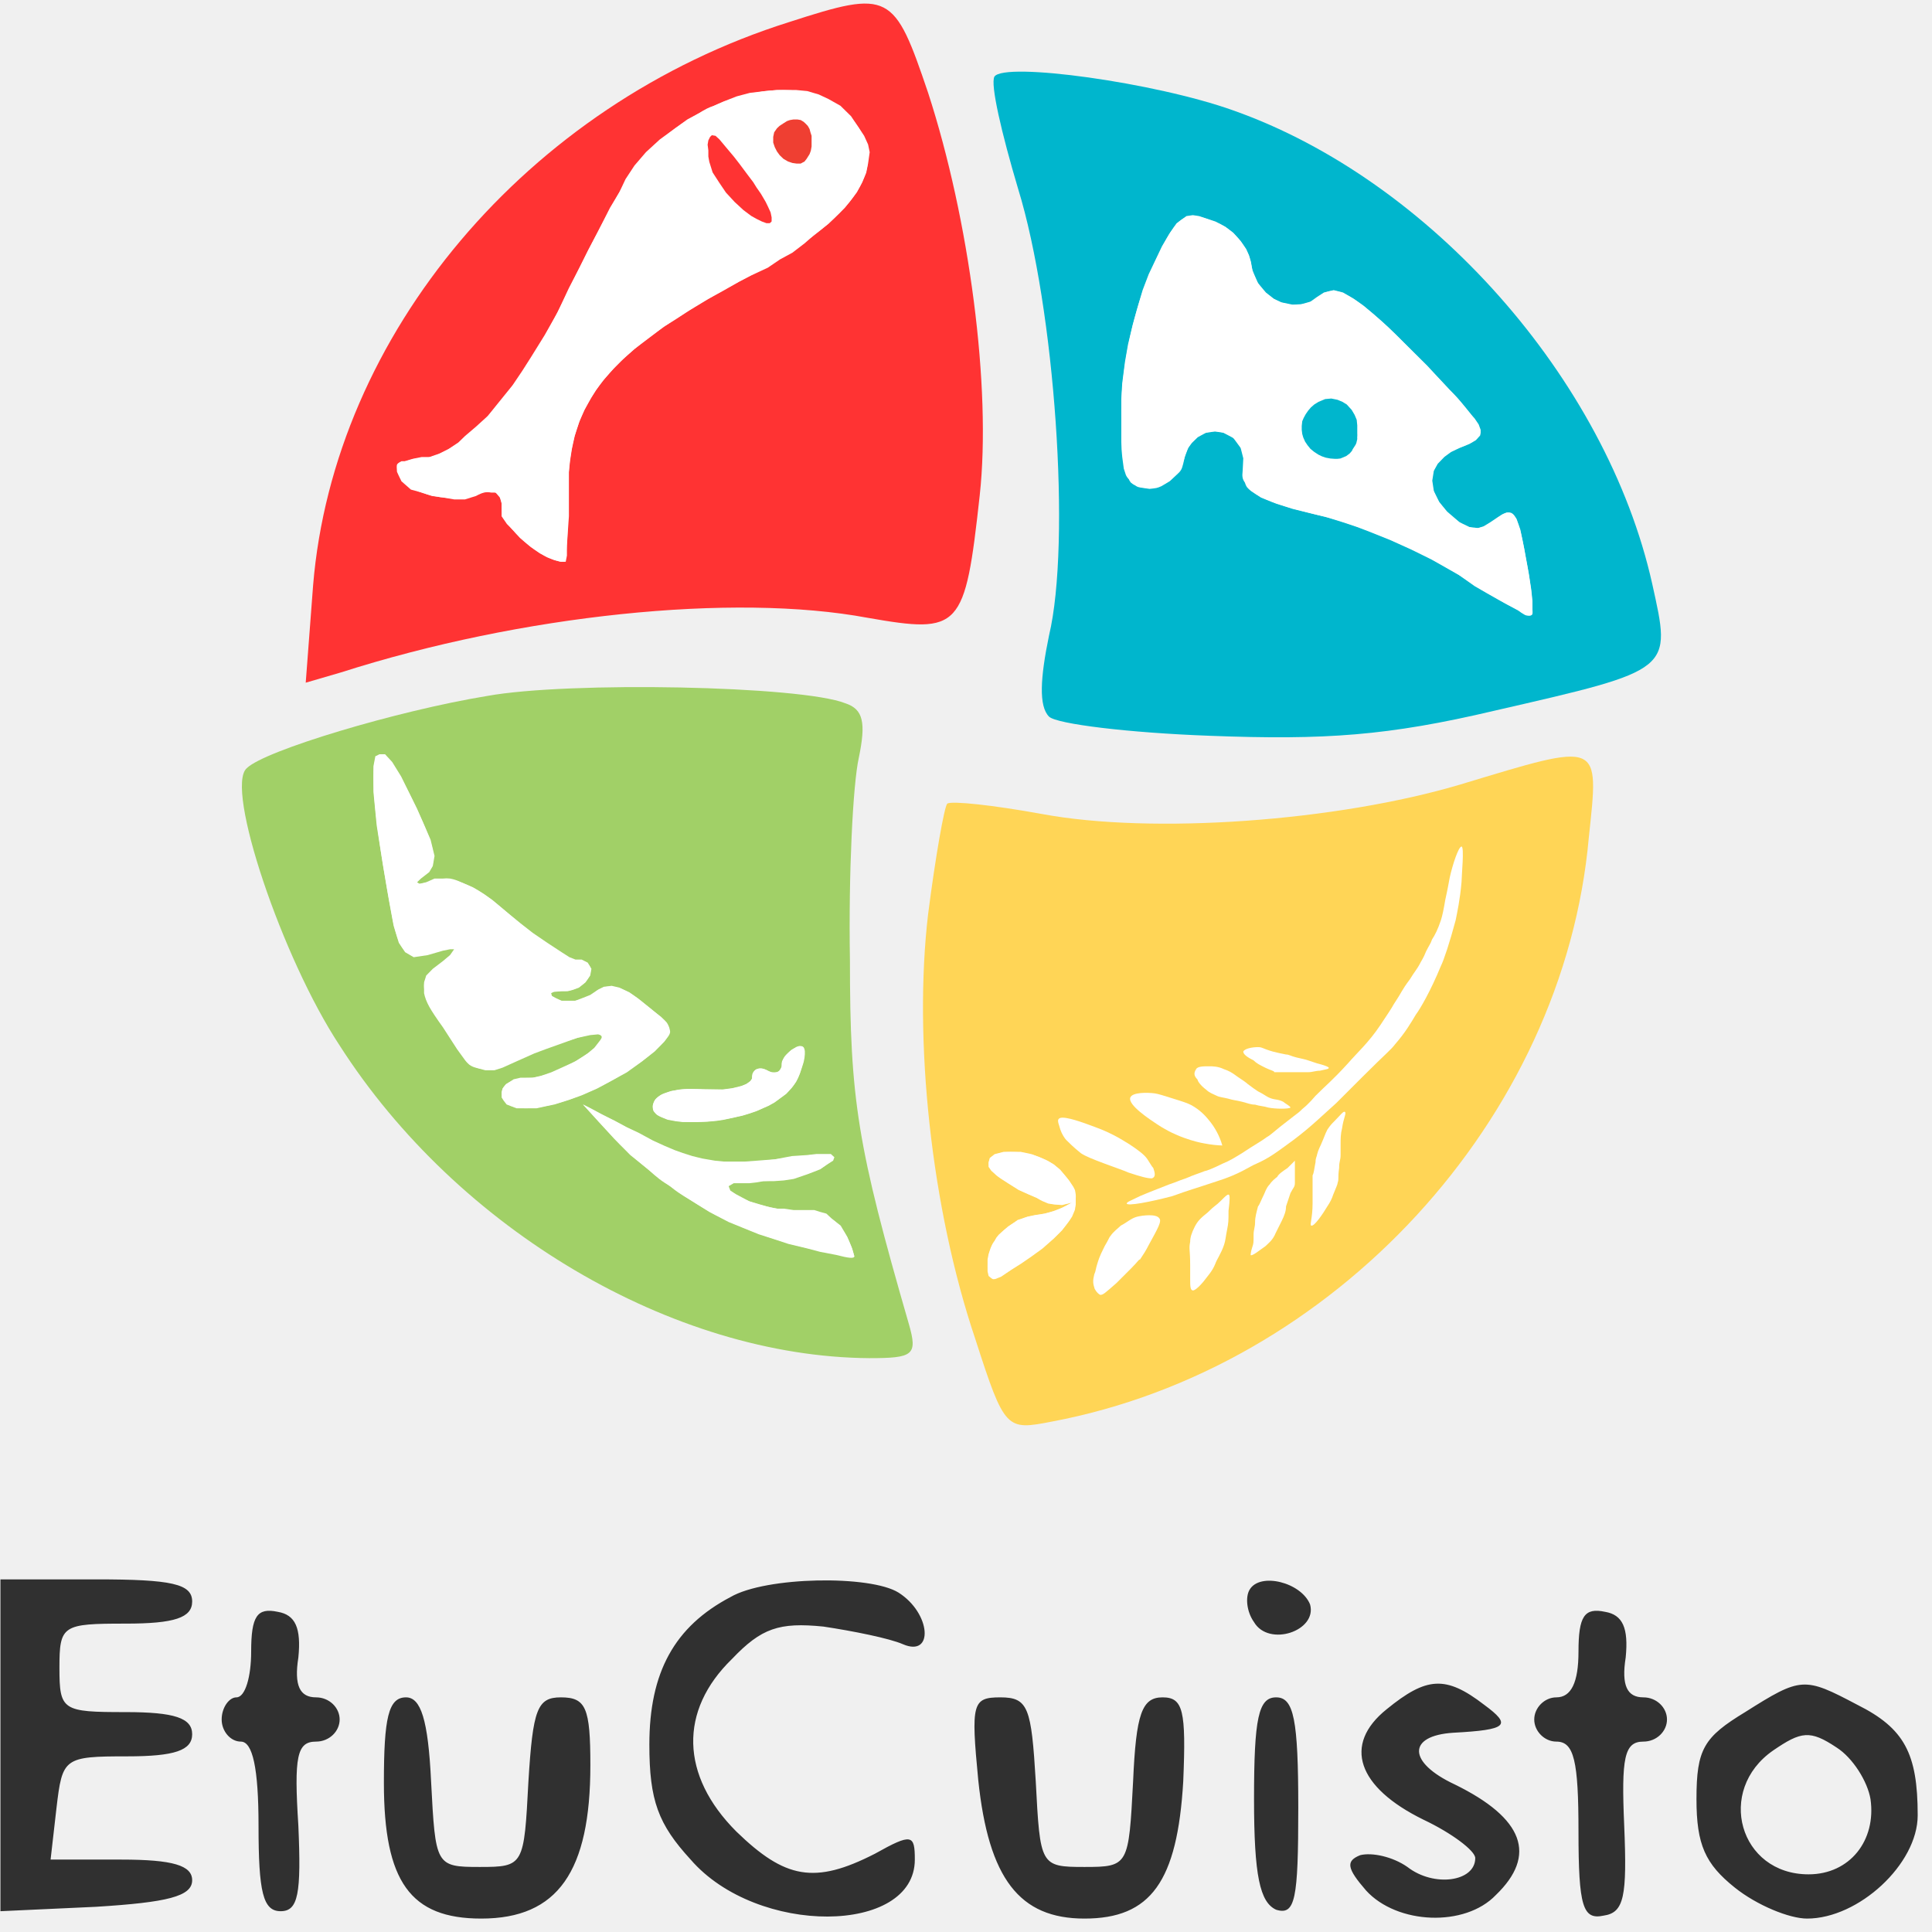
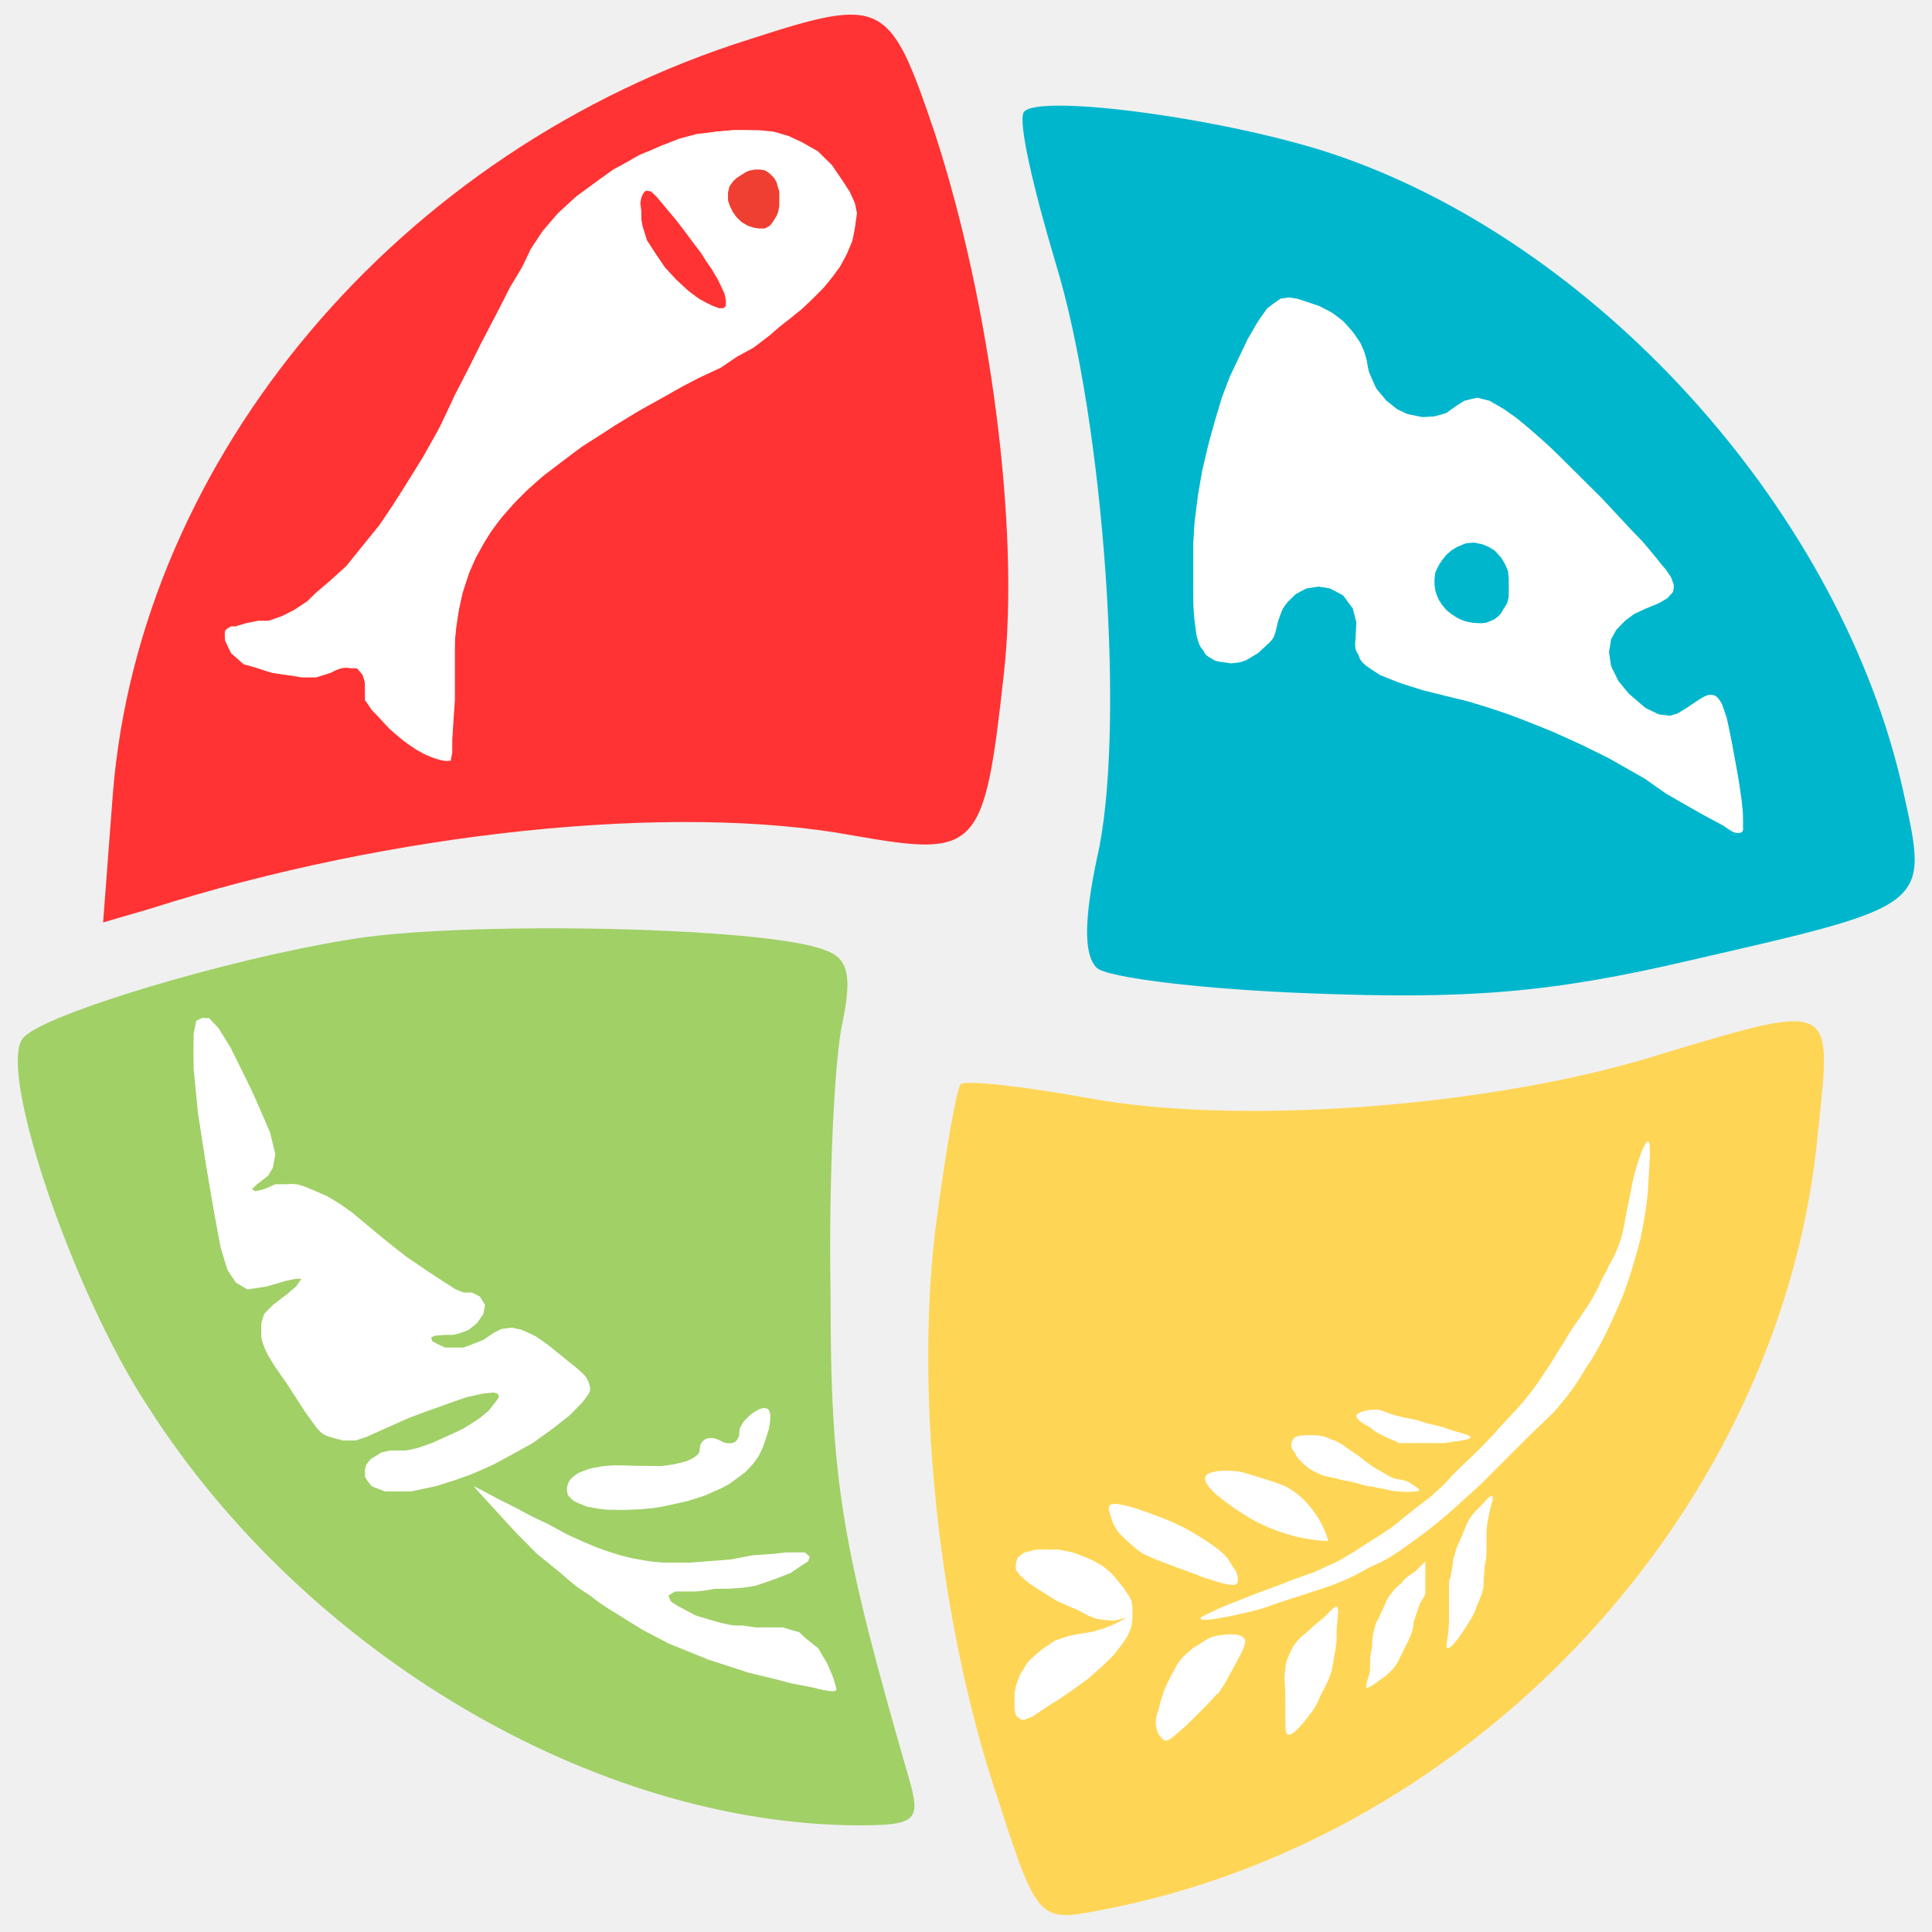
- <svg xmlns="http://www.w3.org/2000/svg" viewBox="0 0 131 131">
+ <svg xmlns="http://www.w3.org/2000/svg" viewBox="15.5 -0.5 98 98">
  <g fill="none" fill-rule="evenodd">
    <g fill-rule="nonzero">
      <path fill="#f33" d="M53.53 1.49c-17.8 5.6-30.9 21.2-32.3 38.2l-.5 6.6 2.4-.7c12.2-3.9 26.6-5.4 35.7-3.7 6.3 1.1 6.6.8 7.6-8.3.8-7.3-.7-18.7-3.5-27.3-2.3-6.8-2.6-7-9.4-4.8m3.9 6.2c3.3 3.3.9 7.1-7.3 11.4-8.9 4.8-11.6 8.1-11.6 14.1 0 2.7-.1 4.9-.3 4.9-1.5 0-4.2-2.4-4.2-3.6 0-1.1-.5-1.4-1.6-1-2 .8-5.4-.2-5.4-1.5 0-.5.6-.9 1.4-.9 2.8 0 6.9-4.6 10.1-11.4 1.9-3.9 4-7.8 4.7-8.6 4.1-4.9 11.1-6.5 14.2-3.4" />
      <path fill="#ef3f32" d="M52.73 8.69c-.8.8.1 2.4 1.4 2.4.5 0 .9-.7.9-1.5 0-1.5-1.2-2-2.3-.9m-4.7 1.8c0 1.6 2.7 4.6 4.1 4.6.5 0 0-1.4-1.3-3-2.5-3.4-2.8-3.6-2.8-1.6" />
      <path fill="#00b6cd" d="M67.43 5.19c-.3.5.5 3.9 1.6 7.6 2.5 8.1 3.6 24 2.1 30.3-.6 2.9-.7 4.8 0 5.5.5.5 5.4 1.1 10.9 1.3 7.8.3 12.1 0 19.3-1.7 12.2-2.8 12-2.7 10.7-8.6-3.1-13.9-15.1-27.4-28.4-32.1-5.3-1.9-15.5-3.3-16.2-2.3m17.4 12.7c.4 2.5 3 3.6 4.8 2.1 1-.8 2.5.1 6.5 4.2 4.8 4.9 5 5.3 3 6.1-2.5.9-2.7 3-.6 4.8 1.1.9 1.8 1 2.9.1s1.5-.5 2 2.5c.4 2 .6 3.8.4 4-.2.1-2.4-1-4.9-2.7-2.5-1.6-6.9-3.5-9.7-4.1-4.1-1-5.1-1.6-4.9-3.2.3-2.8-3.3-3.4-4-.7-.3 1.2-1.3 2.1-2.4 2.1-1.6 0-1.9-.8-1.9-5.3 0-3 .9-7 2-9.4 1.7-3.8 2.2-4.2 4.2-3.4 1.3.4 2.4 1.7 2.6 2.9" />
      <path fill="#00b6cd" d="M88.53 28.09c-.8 1.4.3 3 2.1 3 .8 0 1.4-.9 1.4-2 0-2.1-2.4-2.8-3.5-1" />
      <path fill="#a1d067" d="M33.03 47.19c-6.1 1-15.1 3.7-16.3 4.9-1.5 1.3 2.4 12.9 6.3 18.8 8 12.5 22.6 21.1 35.9 21.2 3 0 3.3-.2 2.7-2.3-3.5-12.1-4-15.2-4-24.7-.1-5.8.2-11.9.6-13.7.5-2.4.3-3.3-.9-3.7-3-1.2-18.8-1.5-24.3-.5m21.49 24.45c-.28 1.65-.81 2.27-1.8 2.95-2.7 1.9-9.1 2-8.4.2.2-.7 1.7-1.1 3.5-.9 1.8.1 3.2-.3 3.2-.9 0-.5.5-.7 1-.4.6.3 1 .1 1-.5s1.76-1.97 1.5-.45M28.23 54.79c1.4 2.9 1.5 3.9.5 4.6-.8.6-.6.7.7.3 1.2-.4 3 .4 5.2 2.4 1.9 1.6 3.9 3 4.4 3 1.8 0 1 2-.7 2.1-1.2 0-1.3.2-.5.6.7.3 1.8 0 2.5-.5.8-.7 1.9-.5 3.4.8 2.1 1.6 2.1 1.9.5 3.3-3.9 3.3-10.2 5-10.2 2.7 0-.6.8-1 1.8-1 2 0 6.4-2.9 4.6-3-.6 0-2.7.7-4.7 1.5-3.5 1.4-3.5 1.4-5.5-1.7-1.9-3-1.9-3.3-.4-4.5 1.5-1.3 1.5-1.3-.5-.8-1.7.5-2.2.1-2.7-2.2-2.2-11.6-1.6-14.4 1.6-7.6m20.3 27.6a30.7 30.7 0 0 1-6.5-4.8l-2.5-2.7 4.2 2.2c3.3 1.7 5.1 2 9 1.5 3.5-.5 4.4-.4 3.3.4-.8.6-2.8 1.1-4.5 1.1-2.3 0-2.7.3-1.5 1 .8.5 2.7 1 4.2 1 1.62 0 1.84.36 1.97.44 1.04.6 1.5 1.76 1.73 2.66-1.43-.17-3.12-.48-4.98-1.04-1.73-.53-3.21-1.15-4.42-1.76" />
      <path fill="#ffd556" d="M99.03 53.19c-8.4 2.5-20.9 3.4-28.4 2-3.3-.6-6.1-.9-6.4-.7-.2.2-.8 3.6-1.3 7.5-1 8.5.2 19.9 3.2 28.8 2 6.2 2.1 6.2 5.2 5.6 19.1-3.6 34.7-20.5 36.4-39.6.7-6.6.9-6.5-8.7-3.6m-27.2 26.1c1.9 1.9 1.4 3.5-1.8 5.8-1.74 1.22-2.47 1.73-2.78 1.55-.43-.25-.26-1.22-.22-1.45.18-1.05.91-1.68 1.16-1.87.17-.15.44-.36.8-.55.68-.35 1.2-.34 1.84-.48.47-.1 1.11-.3 1.86-.75-.8.22-1.34.13-1.69 0-.11-.04-.18-.08-.73-.33-.4-.18-.72-.33-.93-.42-2.05-1.09-2.3-1.61-2.3-1.9-.01-1.2 3.39-1 4.79.4" />
      <path fill="#fff" d="M82.88 77.67a4.7 4.7 0 0 0-.92-1.73c-.21-.26-.59-.69-1.21-1.02-.23-.12-.56-.23-1.24-.44-.63-.2-.95-.3-1.19-.34-.5-.07-1.54-.09-1.68.28-.18.5 1.32 1.48 1.83 1.82.39.26 1.01.62 1.81.91.63.23 1.14.34 1.38.38.47.09.88.13 1.22.14" />
-       <path fill="#303030" d="M.03 118.29v11.3l6.5-.3c4.8-.3 6.5-.7 6.5-1.8 0-1-1.3-1.4-4.8-1.4h-4.8l.4-3.5c.4-3.4.5-3.5 4.8-3.5 3.2 0 4.4-.4 4.4-1.5s-1.2-1.5-4.5-1.5c-4.3 0-4.5-.1-4.5-3s.2-3 4.5-3c3.3 0 4.5-.4 4.5-1.5 0-1.2-1.4-1.5-6.5-1.5H.03zm49.5-10c-3.8 2-5.5 5.1-5.5 10 0 3.8.6 5.4 2.8 7.8 4.5 5.2 15.2 5.1 15.2 0 0-1.7-.2-1.8-2.7-.4-4.1 2.1-6.1 1.7-9.4-1.5-3.8-3.8-3.9-8.2-.3-11.7 2-2.1 3.2-2.5 6.2-2.2 2 .3 4.5.8 5.4 1.2 2.1.9 1.9-2.1-.3-3.5-1.9-1.2-9-1.1-11.4.3m35.2-.5c-.3.5-.2 1.5.3 2.2 1 1.7 4.3.6 3.8-1.2-.6-1.5-3.4-2.2-4.1-1m-67.7 4.2c0 1.7-.4 3.1-1 3.1-.5 0-1 .7-1 1.5s.6 1.5 1.3 1.5c.8 0 1.2 1.8 1.2 5.7 0 4.5.3 5.8 1.5 5.8s1.4-1.2 1.2-5.8c-.3-4.7-.1-5.7 1.2-5.7.9 0 1.6-.7 1.6-1.5s-.7-1.5-1.6-1.5c-1.1 0-1.5-.8-1.2-2.7.2-2-.2-2.9-1.4-3.1-1.4-.3-1.8.3-1.8 2.7m90 0c0 2.1-.5 3.1-1.5 3.1-.8 0-1.5.7-1.5 1.5s.7 1.5 1.5 1.5c1.2 0 1.5 1.3 1.5 6.1 0 5.1.3 6 1.7 5.7 1.4-.2 1.6-1.3 1.4-6.1-.2-4.6 0-5.7 1.3-5.7.9 0 1.6-.7 1.6-1.5s-.7-1.5-1.6-1.5c-1.1 0-1.5-.8-1.2-2.7.2-2-.2-2.9-1.4-3.1-1.4-.3-1.8.3-1.8 2.7m-13 3.9c-3 2.4-2 5.3 2.5 7.5 1.9.9 3.5 2.1 3.5 2.6 0 1.6-2.8 2-4.6.6-1-.7-2.4-1-3.2-.8-1 .4-.9.9.4 2.4 2.1 2.3 6.7 2.5 8.8.3 2.8-2.7 1.9-5.2-2.8-7.5-3.2-1.5-3.2-3.3-.1-3.5 3.7-.2 4-.5 2.1-1.9-2.6-2-3.9-1.9-6.6.3m24.3.2c-2.8 1.7-3.3 2.5-3.3 5.9 0 3.1.6 4.4 2.6 6 1.5 1.2 3.7 2.1 4.9 2.1 3.5 0 7.5-3.7 7.5-7 0-4.2-.9-5.9-4.1-7.5-3.6-1.9-3.8-1.9-7.6.5m8.5 5.9c.4 2.8-1.4 5.1-4.2 5.1-4.7 0-6.3-5.7-2.4-8.4 1.9-1.3 2.5-1.4 4.3-.2 1.1.7 2.1 2.3 2.3 3.5m-100.8-1.1c0 6.7 1.8 9.2 6.6 9.2 5.2 0 7.4-3.2 7.4-10.4 0-3.9-.3-4.6-2-4.6-1.6 0-1.9.8-2.2 5.7-.3 5.7-.3 5.8-3.3 5.8s-3-.1-3.3-5.8c-.2-4.2-.7-5.7-1.7-5.7-1.2 0-1.5 1.4-1.5 5.8m40.3-.2c.7 6.7 2.8 9.4 7.2 9.4 4.5 0 6.3-2.5 6.7-9.3.2-4.8 0-5.7-1.4-5.7s-1.8 1.1-2 5.7c-.3 5.7-.3 5.8-3.3 5.8s-3-.1-3.3-5.8c-.3-5-.5-5.7-2.4-5.7s-2 .4-1.5 5.6m18.7 1.3c0 5.2.4 7 1.5 7.5 1.3.4 1.5-.7 1.5-6.9 0-6-.3-7.5-1.5-7.5s-1.5 1.4-1.5 6.9" />
      <path fill="#fff" d="m25.761 51.141-.31.136-.13.679v1.739l.22 2.267.456 2.88.37 2.176.322 1.751.354 1.16.428.636.58.339.95-.142 1.032-.3.481-.097h.277l-.277.397-.481.404-.687.524-.447.457-.145.467v.728q.084.43.35.915.269.485.929 1.4l.966 1.494.47.647a2 2 0 0 0 .365.404 1.3 1.3 0 0 0 .413.19l.66.178h.617l.553-.177.946-.427 1.201-.536.744-.279 1.453-.521.722-.255.877-.19.534-.05q.209.046.238.142c.029.096-.037.181-.17.353l-.327.42-.446.38-.833.536-.934.427-.712.319-.683.234-.57.129h-.827l-.46.105-.258.17-.27.164-.225.291-.063.245v.367l.138.214.201.259.336.13.334.128h1.359l.586-.129.627-.13.96-.302.88-.315 1.062-.467.978-.53 1.027-.563 1.036-.746.859-.676.644-.66.266-.353a.7.7 0 0 0 .129-.277q.012-.105-.062-.343-.09-.227-.16-.318c-.07-.091-.182-.195-.404-.403l-.413-.319-.598-.491-.52-.415-.6-.424-.688-.323-.516-.12-.532.065-.39.196-.533.36-.626.246-.378.144h-.934l-.406-.186-.251-.139-.055-.188.187-.09.525-.04h.4q.282-.063.4-.107l.376-.14.438-.35.324-.468.082-.457-.253-.42-.415-.208h-.418l-.403-.158-.53-.339-.97-.636-.997-.68-.826-.646q-.772-.63-1.138-.933c-.366-.303-.502-.42-.772-.652a22 22 0 0 0-.55-.391 12 12 0 0 0-.759-.462L31 59.705q-.321-.112-.485-.134a2 2 0 0 0-.482 0h-.569l-.565.25-.452.107-.169-.106.262-.251.565-.437.24-.41.119-.687-.268-1.1-.918-2.104-1.08-2.188-.605-.978-.485-.526zm6.516-17.512q.337-.184.55-.231.215-.05.47 0h.31l.287.336.117.375v.898l.36.523.496.508.394.435.732.618.614.427.486.267.49.188.422.117h.354l.082-.42v-.68l.062-.952.072-1.03V31.99l.073-.717.13-.837.188-.868.324-.998.34-.774.446-.8.35-.565.473-.641.692-.782.644-.649.787-.698 1.046-.79.937-.71.838-.526.878-.573 1.286-.782 1.046-.575 1.077-.615.801-.413 1.128-.524.833-.565.837-.454.836-.641.67-.591.938-.726.686-.675.427-.417.42-.52.396-.528.35-.652.282-.667.126-.627.11-.772-.11-.525-.266-.585-.492-.737-.396-.592-.72-.708-.813-.458-.66-.309-.777-.229-.769-.073h-1.262l-.829.073-1.036.123-.885.235-.902.352-.64.286a3.5 3.5 0 0 0-.483.193 8 8 0 0 0-.59.345l-.728.386-.769.556-1.112.811-.933.856-.776.904-.61.927-.417.887-.632 1.048-.779 1.54-.711 1.35-.583 1.179-.715 1.376-.771 1.651-.863 1.527-.948 1.527-.577.906-.657.977-1.01 1.248-.675.838-.797.725-.751.64-.448.436-.652.432-.635.32-.671.233h-.527l-.582.116-.578.168h-.211q-.272.136-.305.237-.034.101 0 .48l.113.25.192.395.64.562.73.2.691.232.757.105.763.13h.723z" />
      <path fill="#ef3f32" d="m52.852 8.54.241-.16.271-.17.199-.07.243-.04h.261l.226.04.199.12.13.12.153.16.119.21.059.22.077.24v.72l-.051.29-.085.23-.201.32-.141.18-.259.14h-.29l-.274-.04-.298-.1-.308-.18-.251-.24-.19-.26-.148-.29-.106-.31v-.39l.066-.31.188-.27z" />
      <path fill="#f33" d="m48.517 9.21.262.24.445.532.533.635.37.475.553.742.389.513.236.378.287.412.327.556.17.353.161.353.07.337v.28l-.123.116h-.23l-.315-.116-.347-.17-.37-.207-.527-.395-.597-.551-.587-.635-.445-.658-.46-.71-.223-.712-.066-.36v-.417l-.05-.392.05-.29.11-.223a.7.7 0 0 1 .132-.128z" />
      <path fill="#fff" d="m76.807 22.01.364-1.295.305-1.042.413-1.082.416-.876.482-1.013.5-.85.489-.709.671-.492.434-.063.419.063 1.121.373.664.35.545.414.494.556.376.542.194.434.126.435.101.576.377.863.534.638.549.432.504.237.765.158.592-.033.613-.171.46-.33.456-.293.661-.159.629.159.74.432.64.451.66.554q.625.534 1 .885a46 46 0 0 1 1.098 1.078l1.576 1.564 1.494 1.614q.369.363.56.577c.191.214.304.356.528.639q.195.228.285.35.09.12.348.4l.272.402.135.366q.007.135 0 .201a1 1 0 0 1-.04.19l-.287.314-.428.25-.673.274-.586.278-.437.322-.46.474-.265.478-.105.666.105.699.366.746.53.647.852.731.673.323.56.069.385-.113.458-.279.496-.332.347-.219.256-.108q.248-.033.373.046c.125.079.19.184.32.393l.253.728.276 1.35.299 1.64.169 1.11.074.734v.551q.02.246 0 .318c-.02.072-.063.088-.15.123a.74.74 0 0 1-.354-.048 4 4 0 0 1-.477-.314l-.886-.48-1.225-.685-.826-.476-1.06-.752-.661-.372-1.19-.676-1.367-.673-1.47-.665-1.421-.568-.791-.302-.97-.323-1.066-.332-1.14-.281-1.204-.295-1.113-.356-1.027-.408-.69-.452a1.8 1.8 0 0 1-.277-.267 1 1 0 0 1-.127-.293q-.128-.18-.158-.333c-.03-.153-.02-.259 0-.472l.044-.85-.179-.702-.493-.673-.677-.355-.567-.09-.62.09-.551.3-.4.389-.252.339-.233.62-.103.454q-.068.285-.145.414c-.077.129-.154.2-.307.34l-.455.424-.57.341q-.217.099-.34.123c-.123.024-.239.036-.464.06l-.411-.06a3 3 0 0 1-.364-.066.7.7 0 0 1-.204-.116 1.2 1.2 0 0 1-.281-.177.8.8 0 0 1-.147-.241.9.9 0 0 1-.2-.288 7 7 0 0 1-.14-.428l-.107-.8a10 10 0 0 1-.062-1.02v-2.89l.062-1.068.187-1.456.208-1.19.32-1.34z" />
      <path fill="#00b6cd" d="M91.715 30.467a.4.4 0 0 1-.065.127l-.136.155-.23.173-.201.087-.2.08-.195.022H90.5l-.29-.021-.308-.057-.266-.09-.236-.113-.285-.185-.262-.213-.199-.247-.161-.24-.125-.281-.068-.234-.035-.283v-.266l.035-.321.097-.224.133-.246.168-.244.185-.218.232-.203.285-.177.454-.189.416-.037.418.085.338.141.291.177.334.367.197.334.144.34.038.376v.539q.008.135 0 .2c-.008.065-.004.106 0 .19l-.058.25a.6.6 0 0 1-.074.164z" />
      <path fill="#fff" d="M85.9 77.1c.2-.1.4-.3.9-.7.4-.3.5-.4.9-.7s.4-.3.6-.5c.5-.4.8-.8.9-.9.8-.8 1.1-1 2.2-2.2.6-.7 1.4-1.4 2.2-2.6.4-.6.8-1.2.9-1.4.6-.9.5-.9 1.1-1.7.3-.5.5-.7.7-1.1.1-.2.2-.3.4-.8.2-.4.3-.5.4-.8.2-.3.4-.7.6-1.3.1-.3.2-.8.3-1.4.2-.9.2-1 .3-1.5.2-.9.6-2.1.8-2.1s0 2 0 2.4c-.1 1.2-.3 2.1-.4 2.6-.4 1.5-.8 2.7-1 3.1-.7 1.7-1.4 2.9-1.7 3.3-.3.5-.7 1.2-1.4 2-.3.4-.6.6-2.2 2.2l-1.8 1.8c-.9.8-1.7 1.6-2.9 2.5-1.1.8-1.6 1.2-2.5 1.6-.5.2-1.1.7-2.7 1.2-1.5.5-1.9.6-3 1-1.5.4-3.1.7-3.1.5 0-.1.3-.2.9-.5.7-.3 1-.4 2-.8.6-.2.5-.2 1.1-.4.7-.3.8-.3 1.3-.5.1 0 .6-.2 1.2-.5.5-.2.8-.4 1.3-.7.9-.6 1.3-.8 1.7-1.1" />
      <path fill="#fff" d="M71.9 76.6c.1.3.3.6.4.7.2.2.5.5 1 .9.3.2.8.4 1.6.7s1.4.5 1.6.6c.9.3 1.3.4 1.6.4.3-.1.2-.4.1-.7-.1-.1-.2-.3-.4-.6s-.6-.6-1.2-1c-.2-.1-1-.7-2.4-1.2-.8-.3-1.9-.7-2.3-.6-.3.1-.1.4 0 .8m6.7 6c-.2-.3-1.1-.2-1.5-.1s-.7.4-1.1.6c-.2.2-.5.4-.7.7-.1.1-.1.2-.4.7-.4.8-.4.9-.5 1.2s-.1.5-.2.7c-.1.4-.1.6 0 .9 0 .1.2.4.4.5.2 0 .3-.1 1.1-.8l1-1c.5-.5.5-.6.6-.6.2-.3.4-.6.6-1 .6-1.1.9-1.6.7-1.8m4.2-1.2c-.4.4-.4.3-.9.8-.5.4-.7.6-.9 1s-.3.7-.3 1c-.1.5 0 .5 0 1.6v.9c0 .5 0 .8.2.8 0 0 .2 0 .7-.6.3-.4.6-.7.8-1.2.1-.3.4-.7.6-1.3.1-.3.1-.5.2-1s.1-.6.1-1.3c.1-.8.1-1.1 0-1.1s-.2.1-.5.4m-1.6-8.2c0 .1.2.4.6.7.2.2.5.3.7.4s.4.1.8.2c.3.1.5.1.9.2s.6.2.9.2c.3.1.6.1.9.2.5.1 1.4.1 1.5 0 0-.1-.4-.3-.5-.4-.4-.2-.6-.1-1-.3-.2-.1-.3-.2-.7-.4-.3-.2-.3-.2-.7-.5-.1-.1-.4-.3-.7-.5-.4-.3-.6-.4-.9-.5-.4-.2-.8-.2-1-.2-.4 0-.8 0-.9.2-.2.3-.1.5.1.7m6.1 6c-.3.2-.6.4-.7.6-.4.3-.5.5-.5.5-.1.1-.2.2-.4.7-.2.4-.3.7-.4.8-.1.4-.2.7-.2 1.1 0 .3-.1.5-.1.8 0 .6 0 .6-.1.9s-.1.5-.1.5c.1.1.7-.4 1-.6.2-.2.5-.4.7-.9l.4-.8c.2-.4.3-.7.3-1l.3-.9c.2-.4.3-.4.3-.7v-1.5m2.2-2.1c-.1.2-.1.2-.3.7s-.3.6-.4 1c0 .1-.1.2-.1.5-.1.5-.1.7-.2.9v1.9c0 1-.2 1.4-.1 1.5.2.1.8-.8 1.1-1.3.2-.3.3-.5.4-.8.2-.5.3-.7.3-.8.1-.3 0-.3.1-1 0-.5.1-.5.1-.9v-.7c0-.4 0-.7.1-1.1.1-.7.3-1 .2-1.1s-.3.2-.7.6c-.2.2-.3.3-.5.6m-5-4.7c.2.2.4.3.8.5s.6.2.6.3h2.3c.3 0 .5-.1.8-.1.4-.1.6-.1.6-.2 0 0 0-.1-.8-.3l-.6-.2c-.3-.1-.4-.1-.8-.2s-.5-.2-.7-.2c-.5-.1-.5-.1-.9-.2-.7-.2-.7-.3-1-.3-.4 0-.9.1-1 .3 0 .2.3.4.7.6" />
    </g>
    <path fill="#fff" fill-rule="nonzero" d="m72.69 81.54-.68.356-.565.222-.615.172-.658.099-.509.11-.446.154-.215.066-.252.184-.402.265-.297.256-.33.295-.164.201-.12.226q-.09.105-.143.204a3 3 0 0 0-.137.309l-.127.38-.067.36v.801l.067.315q.207.181.264.206c.057.025.104.017.199 0l.384-.15.706-.484.634-.392.735-.505.733-.531.76-.671.566-.563.474-.62.205-.305.195-.466.055-.37v-.389q.01-.168 0-.275c-.01-.107-.025-.176-.055-.315l-.109-.217-.29-.433-.598-.722-.443-.367-.414-.242-.53-.238-.55-.207-.734-.157H68.05l-.612.157-.327.26-.081.31v.29l.187.267.172.153q.077.081.168.155c.091.074.167.128.32.233q.09.05.174.108t.297.192l.717.458.704.315.501.21q.282.173.415.233t.392.164l.368.057.566.047z" />
    <path d="m67.392 79.508.056.062v-.031z" />
    <path fill="#fff" fill-rule="nonzero" d="m39.53 74.89 1.075 1.19 1.057 1.15 1.074 1.088 1.199.966q.51.459.764.654c.254.195.416.293.738.491q.3.254.55.424c.25.17.431.281.797.501l1.315.822 1.308.685.922.375 1.112.452 1.036.332.98.324 1.293.31.868.23 1.072.205q.657.171.942.194t.298-.093l-.15-.536-.329-.785-.447-.763-.606-.478-.368-.34-.412-.112-.405-.127H53.82l-.668-.096h-.483l-.505-.101-.723-.21-.626-.185-.486-.256-.425-.227-.381-.242-.116-.303.342-.201h1.066l.483-.055.478-.085h.7l.676-.048.668-.102.93-.318.868-.336.412-.294.46-.289.086-.235-.241-.22h-.967l-.618.072-1.053.07-1.155.219-1.244.095-.817.06h-1.374l-.62-.06-.876-.15-.664-.164-.645-.206-.555-.197-.71-.301-.77-.352-.985-.534-.776-.36-.844-.457-.853-.42-.762-.413zm9.494-1.02.635-.086.624-.153.331-.137.26-.187.116-.165v-.16l.03-.172.062-.12.085-.099.095-.079.12-.044.112-.022h.14l.129.022.188.069.225.114.168.06h.195l.16-.021.13-.077.103-.145.068-.15v-.185l.023-.158.059-.119a1 1 0 0 1 .055-.11l.078-.125.1-.112.168-.162.152-.14.125-.077.141-.079.117-.072.169-.053h.111l.108.022.086.064.054.118.027.144v.212l-.027.26-.054.272-.086.272-.108.323-.067.197-.115.276-.135.265-.157.225-.14.184-.368.407-.384.28-.414.308-.418.232-.315.133-.483.218-.467.16-.49.15-.429.092-.45.101-.38.083-.508.079-.627.055-.631.022h-1.038l-.448-.053-.567-.103-.444-.184a2 2 0 0 1-.26-.135 1 1 0 0 1-.17-.17.5.5 0 0 1-.093-.127.6.6 0 0 1-.033-.16q-.014-.148 0-.219c.014-.071.03-.114.064-.2a1 1 0 0 1 .098-.177q.048-.066.194-.185.15-.111.24-.157c.09-.046.154-.067.285-.11q.216-.084.322-.113.108-.028.316-.057.184-.043.333-.06a8 8 0 0 1 .523-.037" />
  </g>
</svg>
